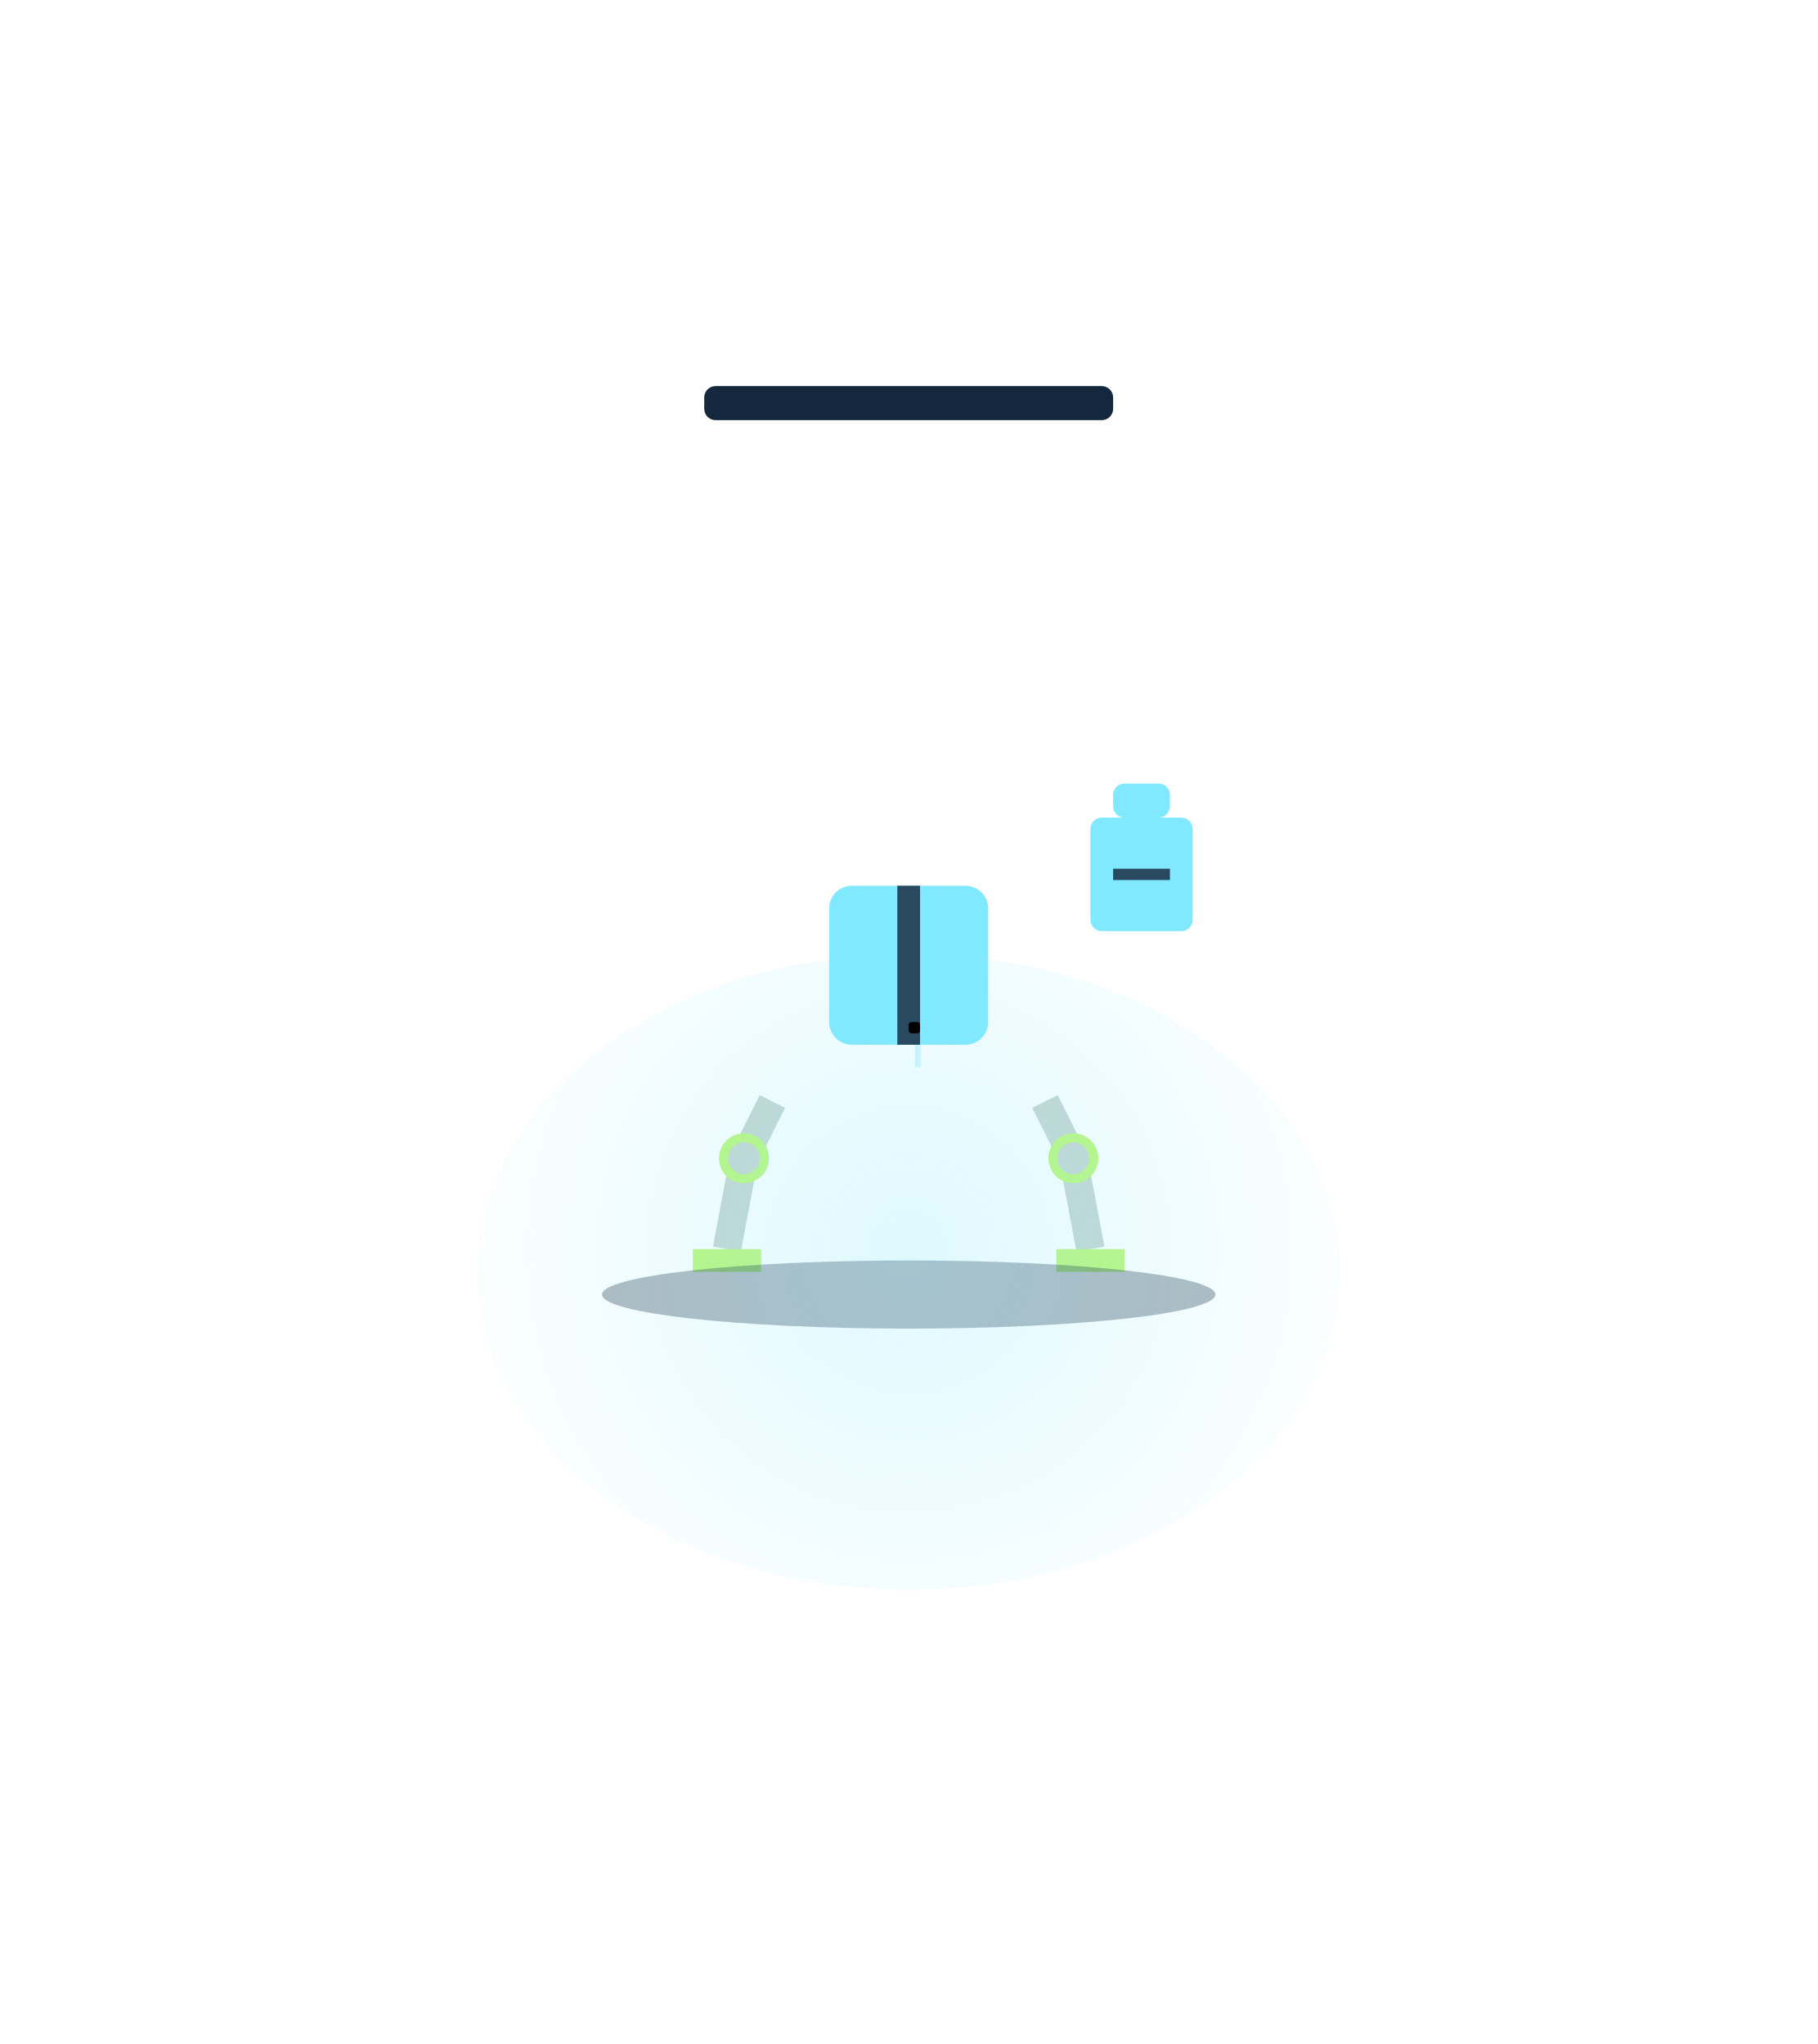
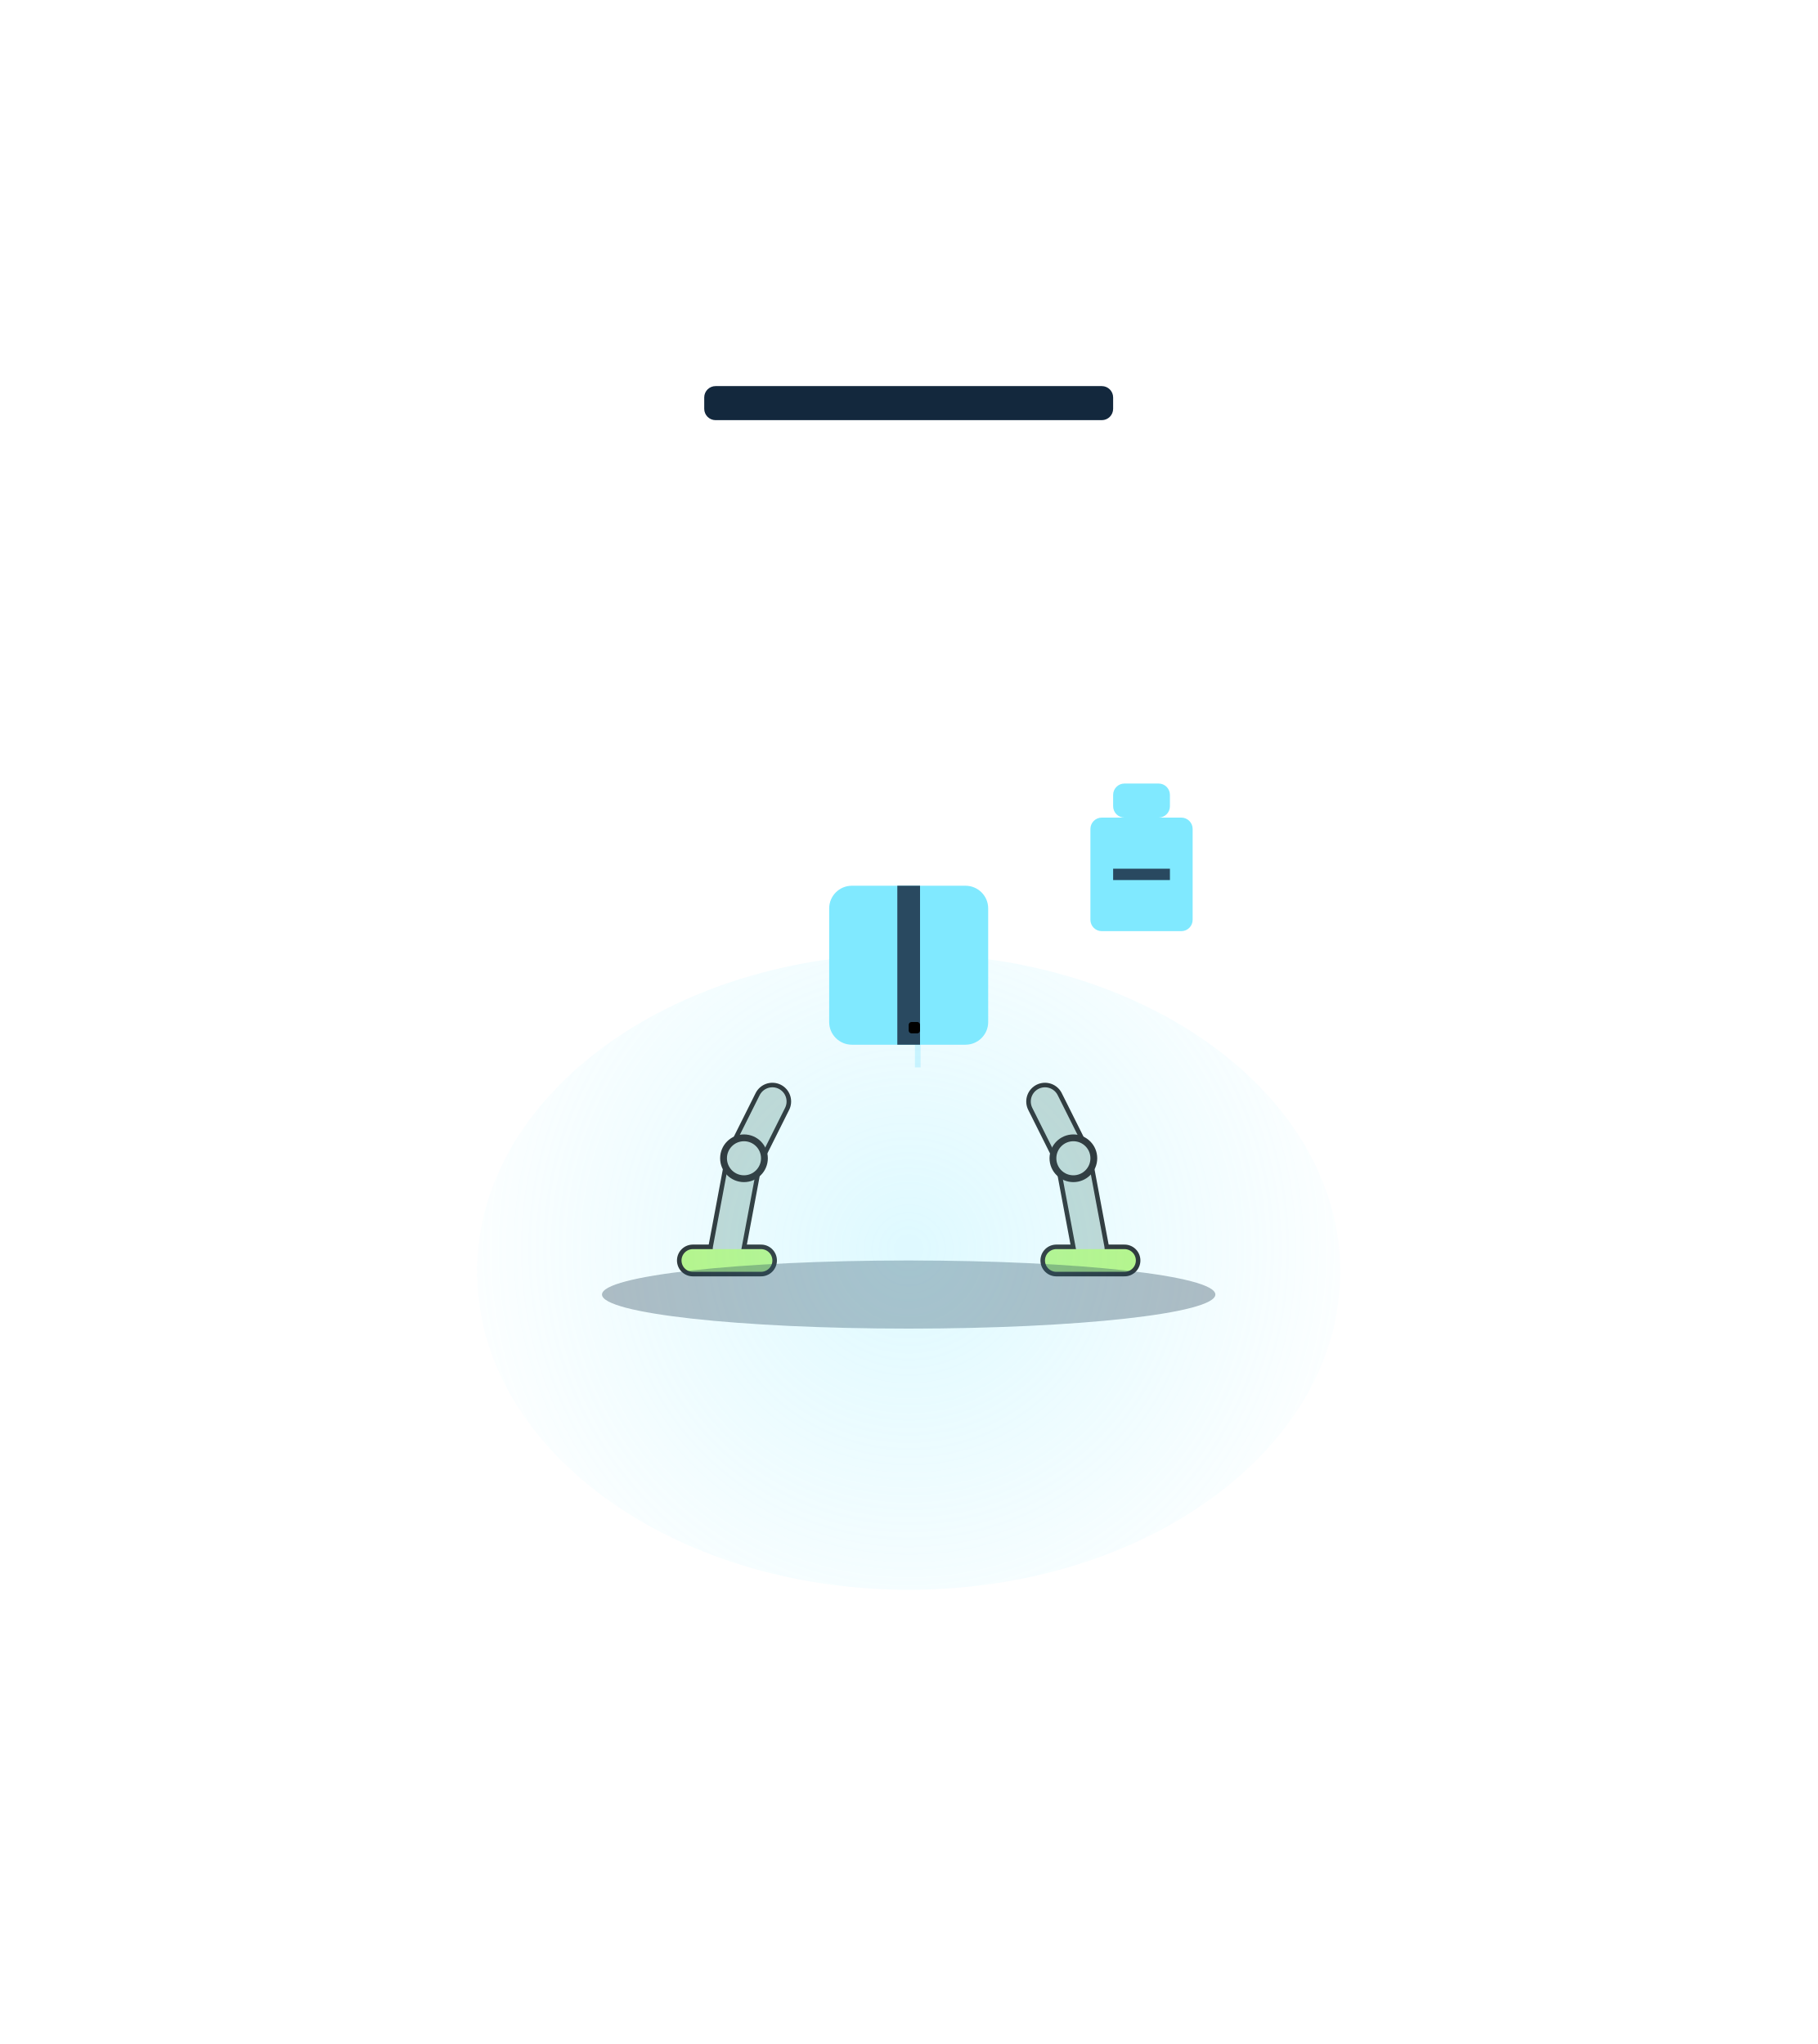
<svg xmlns="http://www.w3.org/2000/svg" viewBox="-80 -90 160 180" overflow="visible">
  <defs>
    <radialGradient id="thrust-glow" gradientUnits="userSpaceOnUse" fx="0" fy="20" cx="0" cy="20" r="43" fr="1">
      <stop offset="0" stop-color="#80e9ff40" />
      <stop offset="1" stop-color="#80e9ff00" />
    </radialGradient>
  </defs>
  <style>
    .zeta-tip[data-negative="true"] { fill: #80e9ff; }
  </style>
  <g id="star-small">
    <rect width=".9" height=".9" fill="#d4f6ff" />
  </g>
  <g id="star-large">
    <rect width="1.8" height="1.8" fill="#d4f6ff" />
    <path d="M-3 .8H4 M.8 -3V4" fill="none" stroke="#d4f6ff" stroke-width=".5" />
  </g>
-   <g id="gear" fill="none">
-     <path d="M-12 7L-14.5 12 -16 20 M12 7L14.5 12 16 20" stroke="#c7d6d0" stroke-width="2.5" stroke-linejoin="round" />
-     <circle cx="-14.5" cy="12" r="1.8" fill="#c7d6d0" stroke="#bdf77d" stroke-width=".8" />
-     <circle cx="14.5" cy="12" r="1.8" fill="#c7d6d0" stroke="#bdf77d" stroke-width=".8" />
+   <g id="gear" fill="none" stroke-linecap="round" stroke-linejoin="round">
+     <path d="M-12 7L-14.5 12 -16 20 M12 7L14.5 12 16 20" stroke="#231f20" stroke-width="3.3" />
+     <path d="M-19 21H-13 M13 21H19" stroke="#231f20" stroke-width="2.8" />
+     <path d="M-12 7L-14.5 12 -16 20 M12 7L14.5 12 16 20" stroke="#c7d6d0" stroke-width="2.5" />
+     <circle cx="-14.5" cy="12" r="1.8" fill="#c7d6d0" stroke="#231f20" stroke-width=".6" />
+     <circle cx="14.5" cy="12" r="1.8" fill="#c7d6d0" stroke="#231f20" stroke-width=".6" />
    <path d="M-19 21H-13 M13 21H19" stroke="#bdf77d" stroke-width="2" />
  </g>
  <g id="ship-shadow">
    <ellipse cy="24" rx="27" ry="3" fill="#13283d55" />
  </g>
  <g id="vertical-thrust">
    <ellipse cy="22" rx="38" ry="28" fill="url(#thrust-glow)" />
    <ellipse data-wave="0" fill="none" stroke="#80e9ff" />
    <ellipse data-wave="1" fill="none" stroke="#80e9ff" />
    <ellipse data-wave="2" fill="none" stroke="#80e9ff" />
    <ellipse data-wave="3" fill="none" stroke="#80e9ff" />
  </g>
  <g id="horizontal-thrust" fill="none" stroke="#80e9ff" stroke-width="1.5">
    <ellipse data-wave="0" />
    <ellipse data-wave="1" />
    <ellipse data-wave="2" />
  </g>
  <g id="carried-order" font-family="monospace" text-anchor="middle">
    <rect x="16" y="-18" width="9" height="10" rx="1" fill="#80e9ff" />
    <rect x="18" y="-21" width="5" height="3" rx="1" fill="#80e9ff" />
    <path d="M18 -13H23" stroke="#294960" />
    <text class="zeta-tip" data-tip="" x="21" y="-30" fill="#d4f6ff" font-size="12" font-weight="bold" />
    <text data-destination="" y="-46" fill="#d4f6ff" font-size="9" />
  </g>
  <g id="waiting-order" font-family="monospace" text-anchor="middle">
    <rect x="-7" y="-12" width="14" height="14" rx="2" fill="#80e9ff" />
    <path d="M0 -12V2" stroke="#294960" stroke-width="2" />
    <text class="zeta-tip" data-tip="" y="-22" fill="#80e9ff" font-size="12" font-weight="bold" />
    <text data-count="" y="15" fill="#d4f6ff" font-size="9" />
  </g>
  <g id="service" font-family="monospace" text-anchor="middle">
    <g data-dwell="">
      <rect x="-18" y="-56" width="36" height="3" rx="1" fill="#13283d" />
      <rect data-progress="" x="-18" y="-56" height="3" rx="1" fill="#80e9ff" />
    </g>
    <text data-refuel="" y="-66" fill="#80e9ff" font-size="10" font-weight="bold" />
  </g>
  <g id="particle" data-crash-colors="#80e9ff,#80e9ff,#d4f6ff" data-service-color="#80e9ff">
    <rect width="1" height="1" rx=".25" />
  </g>
  <g id="crash-message" font-family="monospace" text-anchor="middle">
    <text x="640" y="420" fill="#d4f6ff" font-size="22" font-weight="bold">SAUCER LOST</text>
    <text data-message="" x="640" y="449" fill="#80e9ff" font-size="10" />
  </g>
</svg>
